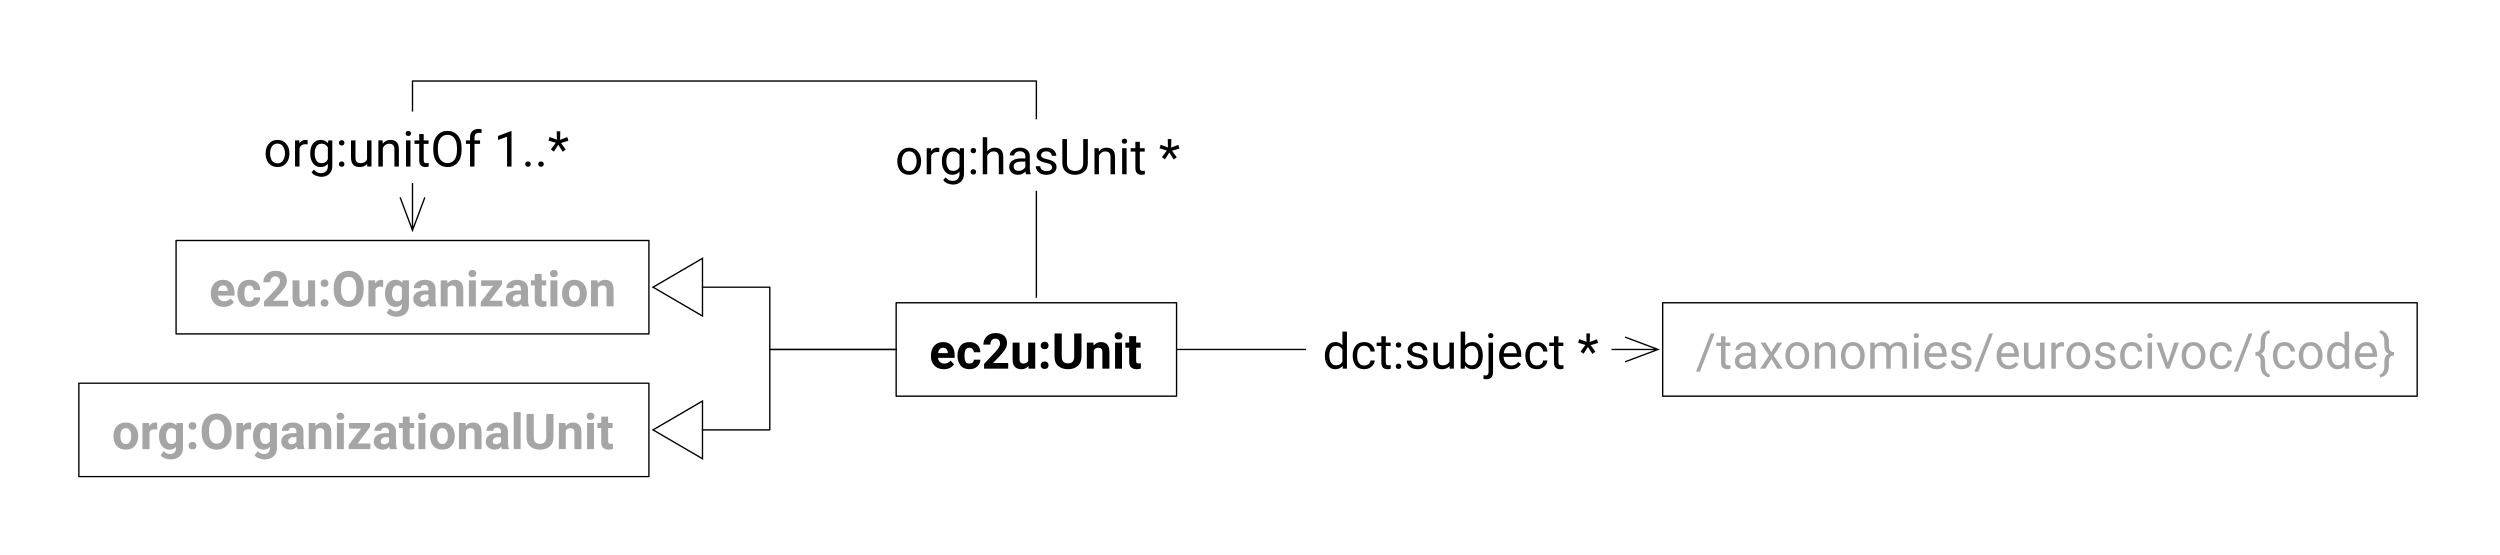
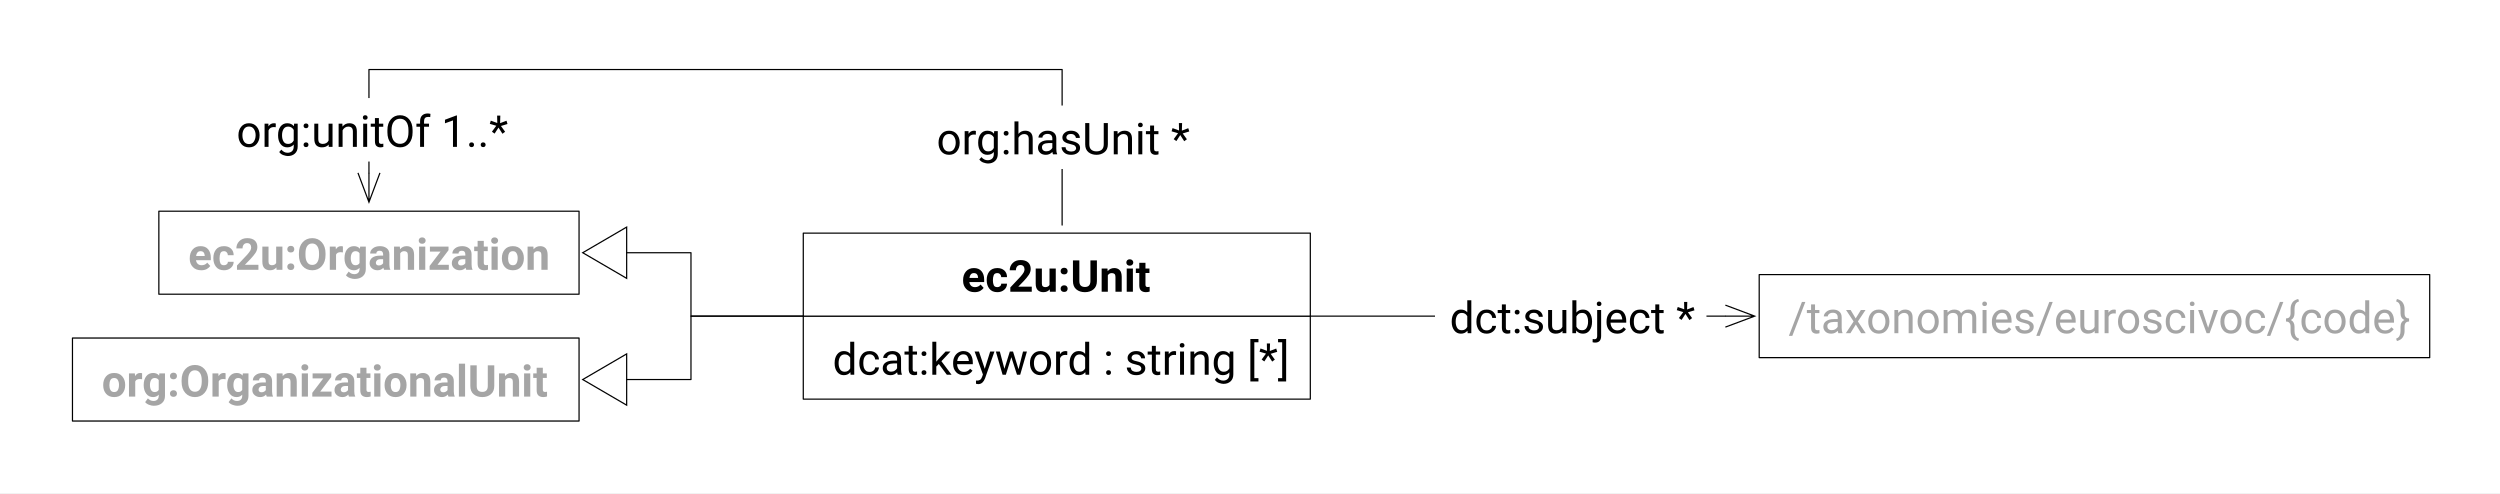
- <svg xmlns="http://www.w3.org/2000/svg" xmlns:xlink="http://www.w3.org/1999/xlink" version="1.1" viewBox="418 175 455 101" width="455" height="101">
+ <svg xmlns="http://www.w3.org/2000/svg" xmlns:xlink="http://www.w3.org/1999/xlink" version="1.1" viewBox="426 184 512 101" width="512" height="101">
  <defs>
    <marker orient="auto" overflow="visible" markerUnits="strokeWidth" id="StickArrow_Marker" stroke-linejoin="miter" stroke-miterlimit="10" viewBox="-1 -10 26 20" markerWidth="26" markerHeight="20" color="black">
      <g>
        <path d="M 24 0 L 0 0 M 0 -9 L 24 0 L 0 9" fill="none" stroke="currentColor" stroke-width="1" />
      </g>
    </marker>
    <marker orient="auto" overflow="visible" markerUnits="strokeWidth" id="UMLInheritance_Marker" stroke-linejoin="miter" stroke-miterlimit="10" viewBox="-1 -22 38 44" markerWidth="38" markerHeight="44" color="black">
      <g>
        <path d="M 36 0 L 0 -21 L 0 21 Z" fill="none" stroke="currentColor" stroke-width="1" />
      </g>
    </marker>
  </defs>
-   <g id="units" fill-opacity="1" stroke="none" stroke-opacity="1" stroke-dasharray="none" fill="none">
-     <rect fill="white" x="418" y="175" width="455" height="101" />
+   <g id="units" stroke-opacity="1" stroke-dasharray="none" fill="none" stroke="none" fill-opacity="1">
+     <rect fill="white" x="426" y="184" width="512" height="101" />
    <g id="units_Layer_1">
-       <g id="Group_369">
-         <g id="Graphic_371">
-           <rect x="581.102" y="230.102" width="51.032" height="17" fill="white" />
-           <rect x="581.102" y="230.102" width="51.032" height="17" stroke="black" stroke-linecap="round" stroke-linejoin="round" stroke-width=".25" />
-           <text transform="translate(587.1024 233.1024)" fill="black">
+       <g id="Group_420">
+         <g id="Graphic_422">
+           <rect x="590.511" y="248.742" width="103.841" height="17" fill="white" />
+           <rect x="590.511" y="248.742" width="103.841" height="17" stroke="black" stroke-linecap="round" stroke-linejoin="round" stroke-width=".25" />
+           <text transform="translate(596.5111 251.7422)" fill="black">
+             <tspan font-family="Roboto" font-size="9" fill="black" x="0" y="9" xml:space="preserve">dcat:keyword : string [*]</tspan>
+           </text>
+         </g>
+         <g id="Graphic_421">
+           <rect x="590.511" y="231.742" width="103.841" height="17" fill="white" />
+           <rect x="590.511" y="231.742" width="103.841" height="17" stroke="black" stroke-linecap="round" stroke-linejoin="round" stroke-width=".25" />
+           <text transform="translate(622.9156 234.7422)" fill="black">
            <tspan font-family="Roboto" font-weight="bold" font-size="9" fill="black" x="0" y="9" xml:space="preserve">ec2u:Unit</tspan>
          </text>
        </g>
      </g>
-       <g id="Group_367">
-         <g id="Graphic_368">
-           <rect x="432.353" y="244.741" width="103.749" height="17" fill="white" />
-           <rect x="432.353" y="244.741" width="103.749" height="17" stroke="black" stroke-linecap="round" stroke-linejoin="round" stroke-width=".25" />
-           <text transform="translate(438.3533 247.741)" fill="#a5a5a5">
+       <g id="Group_418">
+         <g id="Graphic_419">
+           <rect x="440.841" y="253.228" width="103.749" height="17" fill="white" />
+           <rect x="440.841" y="253.228" width="103.749" height="17" stroke="black" stroke-linecap="round" stroke-linejoin="round" stroke-width=".25" />
+           <text transform="translate(446.8408 256.2284)" fill="#a5a5a5">
            <tspan font-family="Roboto" font-weight="bold" font-size="9" fill="#a5a5a5" x="0" y="9" xml:space="preserve">org:OrganizationalUnit</tspan>
          </text>
        </g>
      </g>
-       <g id="Line_376">
-         <line x1="632.135" y1="238.602" x2="713.757" y2="238.602" marker-end="url(#StickArrow_Marker)" stroke="black" stroke-linecap="round" stroke-linejoin="round" stroke-width=".25" />
+       <g id="Line_417">
+         <line x1="694.352" y1="248.742" x2="779.357" y2="248.742" marker-end="url(#StickArrow_Marker)" stroke="black" stroke-linecap="round" stroke-linejoin="round" stroke-width=".25" />
      </g>
-       <g id="Graphic_377">
-         <rect x="655.708" y="232.102" width="55.592" height="13" fill="white" />
-         <text transform="translate(658.7076 233.1024)" fill="black">
+       <g id="Graphic_416">
+         <rect x="719.889" y="242.242" width="55.592" height="13" fill="white" />
+         <text transform="translate(722.8894 243.2422)" fill="black">
          <tspan font-family="Roboto" font-size="9" fill="black" x="0" y="9" xml:space="preserve">dct:subject *</tspan>
        </text>
      </g>
-       <g id="Graphic_390">
+       <g id="Graphic_415">
        <a xlink:href="taxonomies.svg">
-           <rect x="720.607" y="230.102" width="137.319" height="17" fill="white" />
-           <rect x="720.607" y="230.102" width="137.319" height="17" stroke="black" stroke-linecap="round" stroke-linejoin="round" stroke-width=".25" />
-           <text transform="translate(726.6072 233.1024)" fill="#a5a5a5">
+           <rect x="786.284" y="240.242" width="137.319" height="17" fill="white" />
+           <rect x="786.284" y="240.242" width="137.319" height="17" stroke="black" stroke-linecap="round" stroke-linejoin="round" stroke-width=".25" />
+           <text transform="translate(792.2844 243.2422)" fill="#a5a5a5">
            <tspan font-family="Roboto" font-size="9" fill="#a5a5a5" x="0" y="9" xml:space="preserve">/taxonomies/euroscivoc/{code}</tspan>
          </text>
        </a>
      </g>
-       <g id="Group_392">
-         <g id="Graphic_393">
+       <g id="Group_413">
+         <g id="Graphic_414">
          <a xlink:href="organizations.svg">
-             <rect x="450.046" y="218.768" width="86.057" height="17" fill="white" />
-             <rect x="450.046" y="218.768" width="86.057" height="17" stroke="black" stroke-linecap="round" stroke-linejoin="round" stroke-width=".25" />
-             <text transform="translate(456.0457 221.7685)" fill="#a5a5a5">
+             <rect x="458.533" y="227.256" width="86.057" height="17" fill="white" />
+             <rect x="458.533" y="227.256" width="86.057" height="17" stroke="black" stroke-linecap="round" stroke-linejoin="round" stroke-width=".25" />
+             <text transform="translate(464.5332 230.2559)" fill="#a5a5a5">
              <tspan font-family="Roboto" font-weight="bold" font-size="9" fill="#a5a5a5" x="0" y="9" xml:space="preserve">ec2u:Organization</tspan>
            </text>
          </a>
        </g>
      </g>
-       <g id="Line_394">
-         <path d="M 581.102 238.602 L 558.102 238.602 L 558.102 253.241 L 545.852 253.241" marker-end="url(#UMLInheritance_Marker)" stroke="black" stroke-linecap="round" stroke-linejoin="round" stroke-width=".25" />
+       <g id="Line_412">
+         <path d="M 590.511 248.742 L 567.511 248.742 L 567.511 261.728 L 554.34 261.728" marker-end="url(#UMLInheritance_Marker)" stroke="black" stroke-linecap="round" stroke-linejoin="round" stroke-width=".25" />
      </g>
-       <g id="Line_395">
-         <path d="M 581.102 238.602 L 558.102 238.602 L 558.102 227.268 L 545.852 227.268" marker-end="url(#UMLInheritance_Marker)" stroke="black" stroke-linecap="round" stroke-linejoin="round" stroke-width=".25" />
+       <g id="Line_411">
+         <path d="M 590.511 248.742 L 567.511 248.742 L 567.511 235.756 L 554.34 235.756" marker-end="url(#UMLInheritance_Marker)" stroke="black" stroke-linecap="round" stroke-linejoin="round" stroke-width=".25" />
      </g>
-       <g id="Line_401">
-         <path d="M 606.619 229.102 L 606.619 189.75 L 493.074 189.75 L 493.074 210.918" marker-end="url(#StickArrow_Marker)" stroke="black" stroke-linecap="round" stroke-linejoin="round" stroke-width=".25" />
+       <g id="Line_410">
+         <path d="M 643.522 230.09 L 643.522 198.237 L 501.562 198.237 L 501.562 219.406" marker-end="url(#StickArrow_Marker)" stroke="black" stroke-linecap="round" stroke-linejoin="round" stroke-width=".25" />
      </g>
-       <g id="Graphic_402">
-         <rect x="462.94" y="195.307" width="60.268" height="13" fill="white" />
-         <text transform="translate(465.94 196.3074)" fill="black">
+       <g id="Graphic_409">
+         <rect x="471.427" y="204.083" width="60.268" height="13" fill="white" />
+         <text transform="translate(474.4275 205.0829)" fill="black">
          <tspan font-family="Roboto" font-size="9" fill="black" x="0" y="9" xml:space="preserve">org:unitOf 1..*</tspan>
        </text>
      </g>
-       <g id="Graphic_403">
-         <rect x="577.904" y="196.72" width="57.429" height="13" fill="white" />
-         <text transform="translate(580.9039 197.72)" fill="black">
+       <g id="Graphic_408">
+         <rect x="614.807" y="205.612" width="57.429" height="13" fill="white" />
+         <text transform="translate(617.8073 206.6118)" fill="black">
          <tspan font-family="Roboto" font-size="9" fill="black" x="0" y="9" xml:space="preserve">org:hasUnit *</tspan>
        </text>
      </g>
    </g>
  </g>
</svg>
